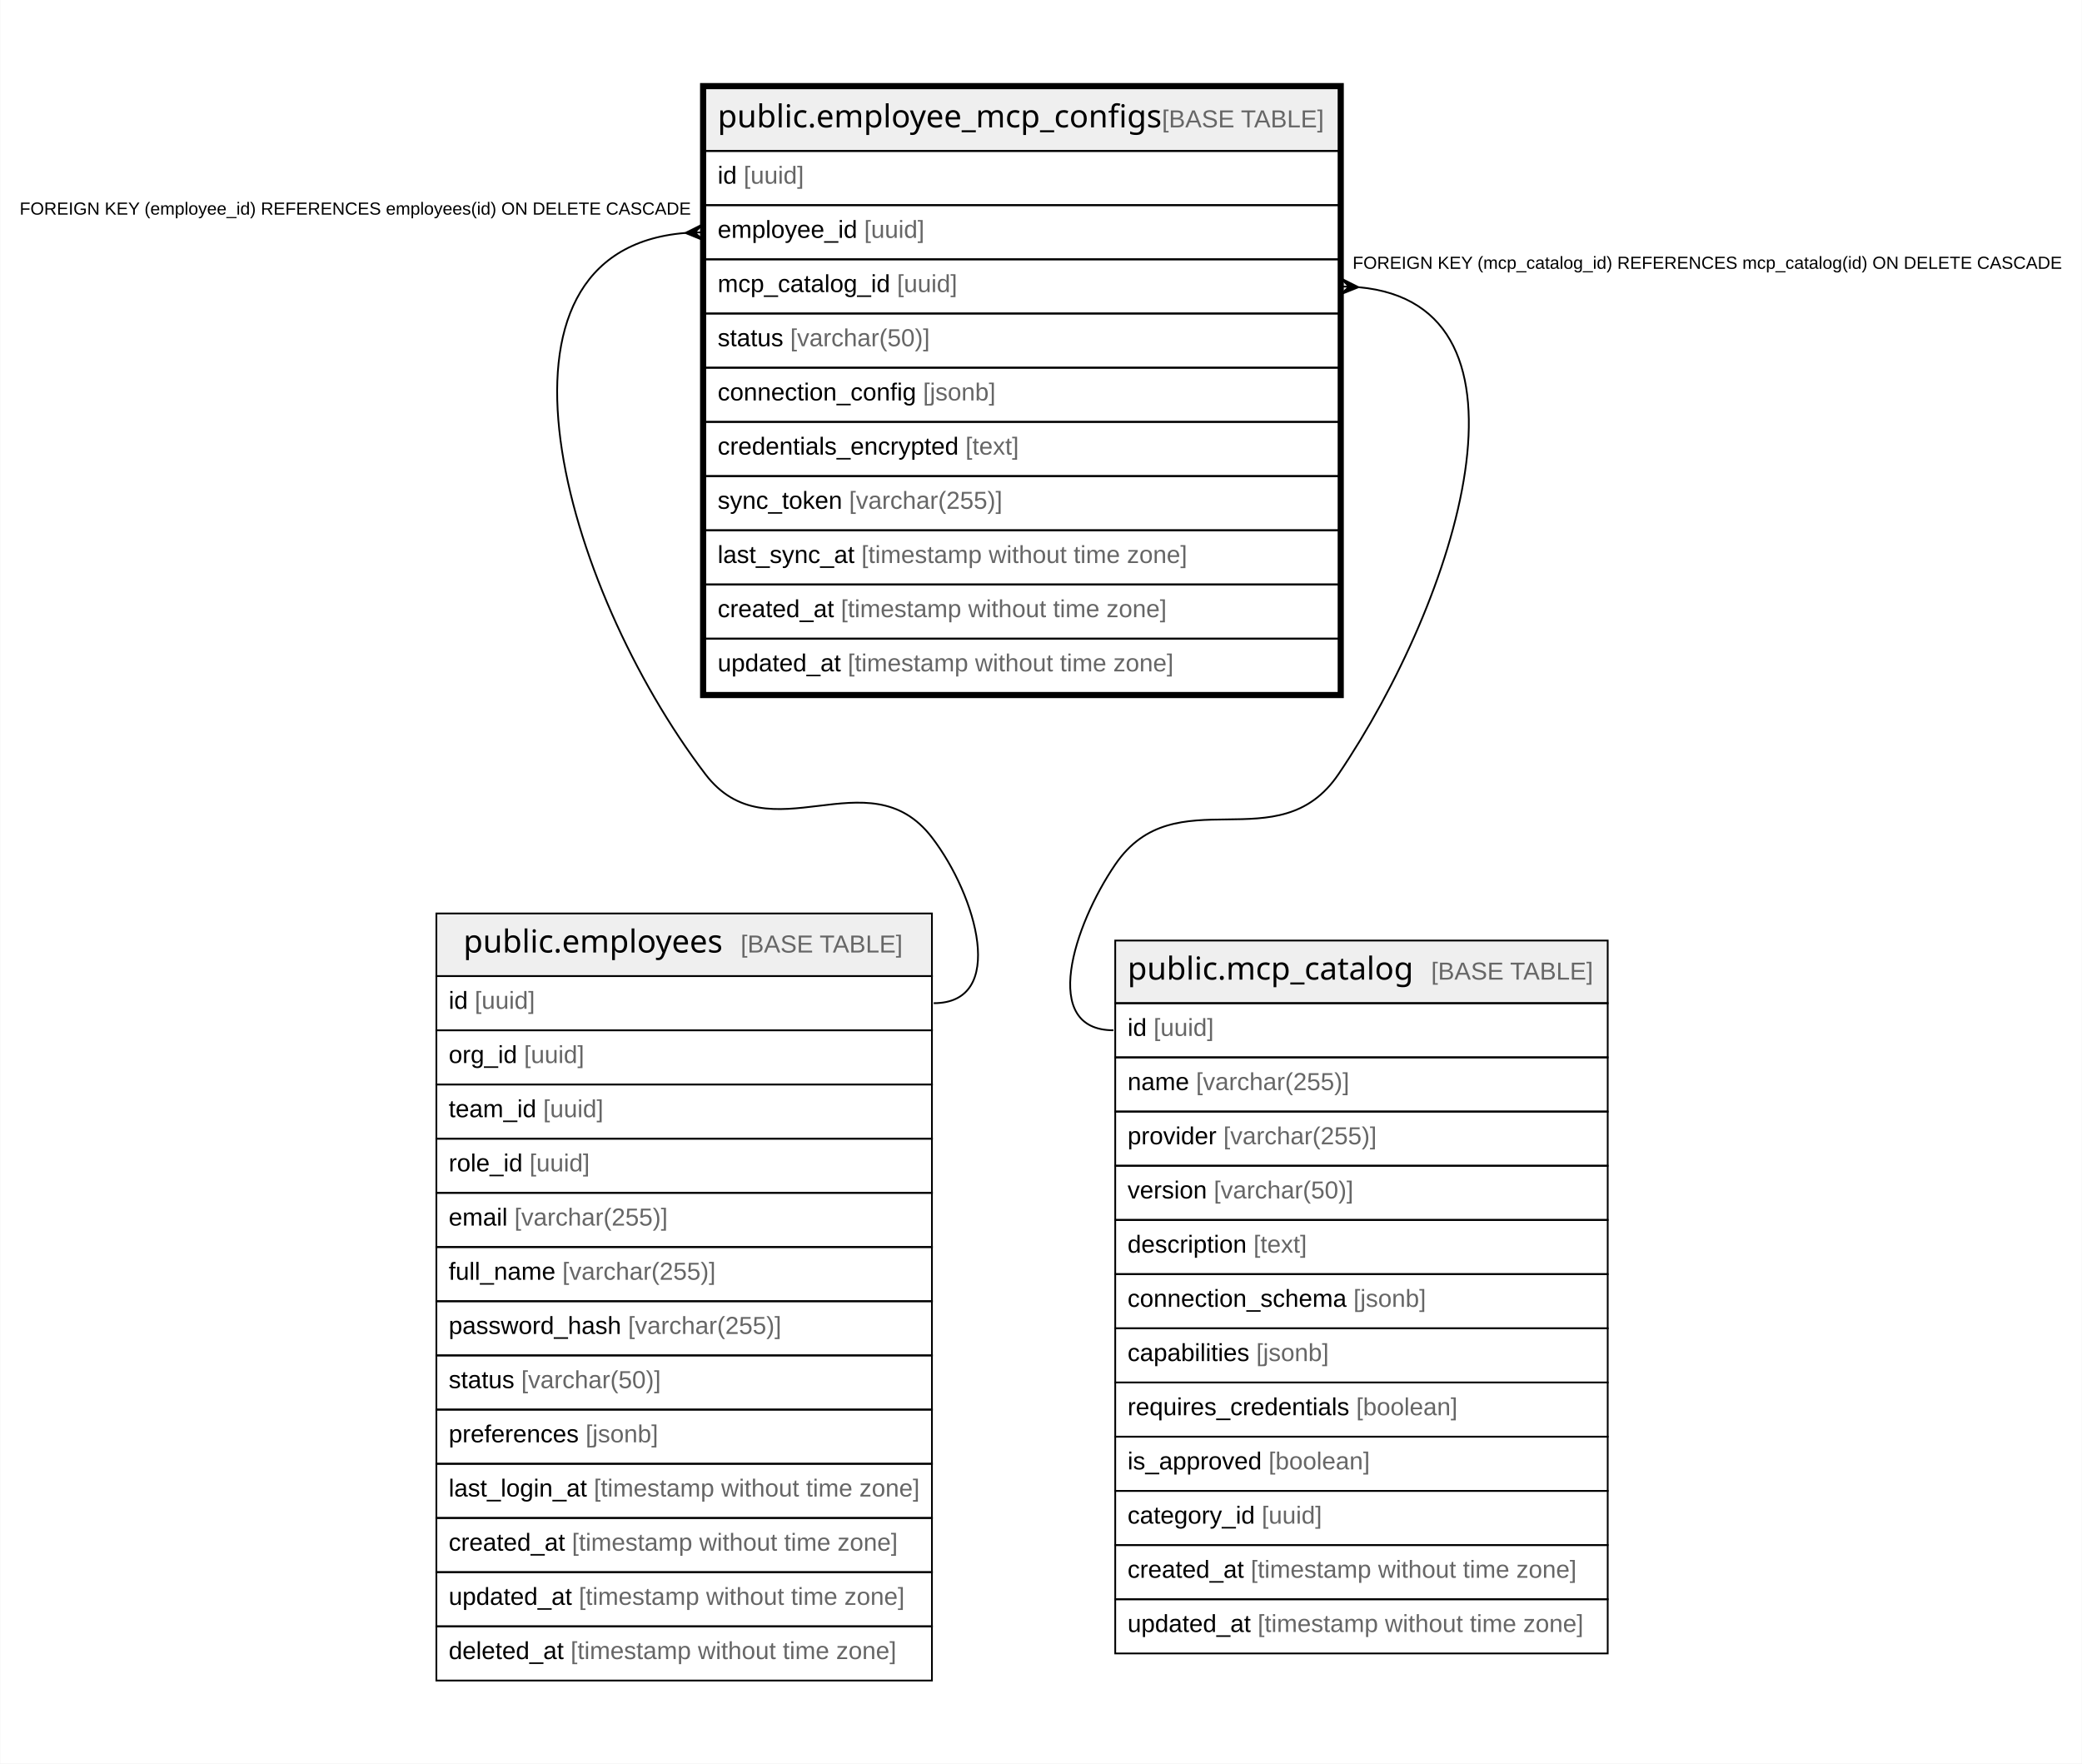
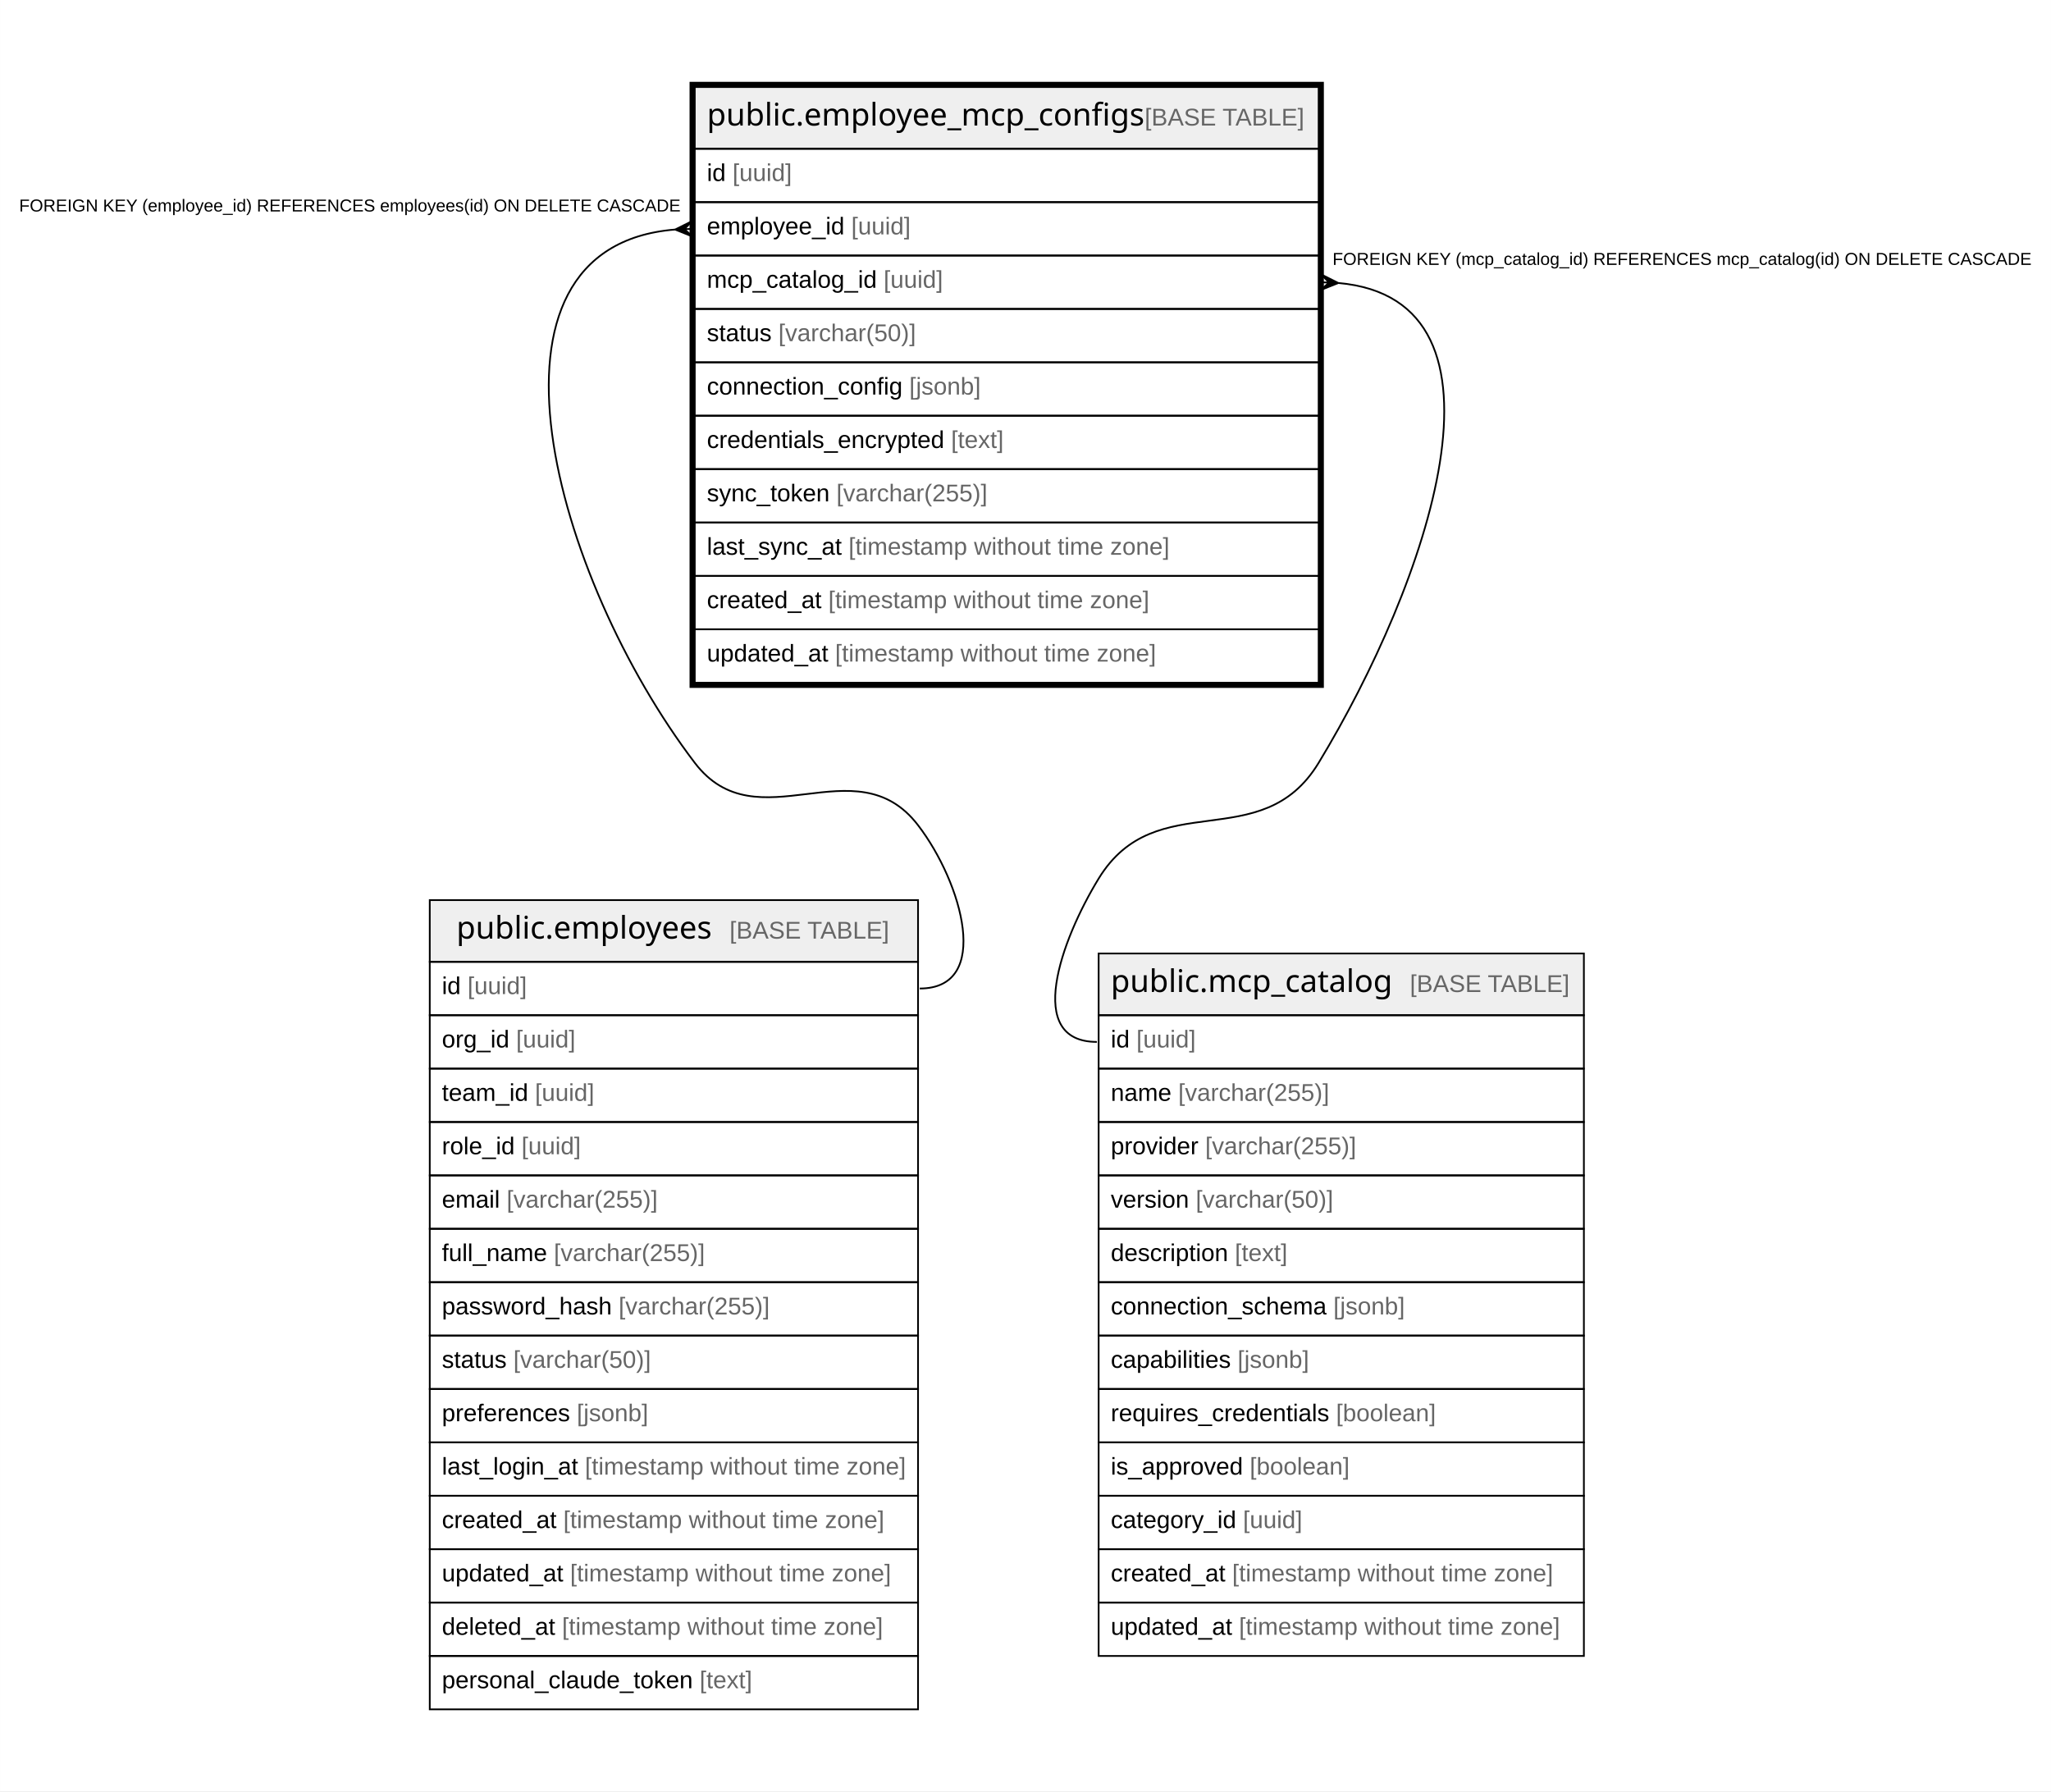
- <svg xmlns="http://www.w3.org/2000/svg" width="1183pt" height="1002pt" viewBox="0.00 0.00 1183.15 1002.40">
-   <g id="graph0" class="graph" transform="scale(1 1) rotate(0) translate(4 998.4)">
-     <polygon fill="white" stroke="none" points="-4,4 -4,-998.4 1179.15,-998.4 1179.15,4 -4,4" />
+ <svg xmlns="http://www.w3.org/2000/svg" width="1183pt" height="1033pt" viewBox="0.00 0.00 1183.15 1033.20">
+   <g id="graph0" class="graph" transform="scale(1 1) rotate(0) translate(4 1029.2)">
+     <polygon fill="white" stroke="none" points="-4,4 -4,-1029.2 1179.15,-1029.2 1179.15,4 -4,4" />
    <g id="node1" class="node">
-       <polygon fill="#efefef" stroke="none" points="396.77,-912.6 396.77,-948.2 756.7,-948.2 756.7,-912.6 396.77,-912.6" />
-       <polygon fill="none" stroke="black" points="396.77,-912.6 396.77,-948.2 756.7,-948.2 756.7,-912.6 396.77,-912.6" />
-       <text text-anchor="start" x="403.77" y="-926" font-family="Arial Bold" font-size="18.00">public.employee_mcp_configs</text>
-       <text text-anchor="start" x="625.21" y="-926" font-family="Arial" font-size="14.00">    </text>
-       <text text-anchor="start" x="656.33" y="-926" font-family="Arial" font-size="14.00" fill="#666666">[BASE TABLE]</text>
+       <polygon fill="#efefef" stroke="none" points="396.77,-943.4 396.77,-979 756.7,-979 756.7,-943.4 396.77,-943.4" />
+       <polygon fill="none" stroke="black" points="396.77,-943.4 396.77,-979 756.7,-979 756.7,-943.4 396.77,-943.4" />
+       <text text-anchor="start" x="403.77" y="-956.8" font-family="Arial Bold" font-size="18.00">public.employee_mcp_configs</text>
+       <text text-anchor="start" x="625.21" y="-956.8" font-family="Arial" font-size="14.00">    </text>
+       <text text-anchor="start" x="656.33" y="-956.8" font-family="Arial" font-size="14.00" fill="#666666">[BASE TABLE]</text>
+       <polygon fill="none" stroke="black" points="396.77,-912.6 396.77,-943.4 756.7,-943.4 756.7,-912.6 396.77,-912.6" />
+       <text text-anchor="start" x="403.77" y="-924.8" font-family="Arial" font-size="14.00">id </text>
+       <text text-anchor="start" x="418.56" y="-924.8" font-family="Arial" font-size="14.00" fill="#666666">[uuid]</text>
      <polygon fill="none" stroke="black" points="396.77,-881.8 396.77,-912.6 756.7,-912.6 756.7,-881.8 396.77,-881.8" />
-       <text text-anchor="start" x="403.77" y="-894" font-family="Arial" font-size="14.00">id </text>
-       <text text-anchor="start" x="418.56" y="-894" font-family="Arial" font-size="14.00" fill="#666666">[uuid]</text>
+       <text text-anchor="start" x="403.77" y="-894" font-family="Arial" font-size="14.00">employee_id </text>
+       <text text-anchor="start" x="487.05" y="-894" font-family="Arial" font-size="14.00" fill="#666666">[uuid]</text>
      <polygon fill="none" stroke="black" points="396.77,-851 396.77,-881.8 756.7,-881.8 756.7,-851 396.77,-851" />
-       <text text-anchor="start" x="403.77" y="-863.2" font-family="Arial" font-size="14.00">employee_id </text>
-       <text text-anchor="start" x="487.05" y="-863.2" font-family="Arial" font-size="14.00" fill="#666666">[uuid]</text>
+       <text text-anchor="start" x="403.77" y="-863.2" font-family="Arial" font-size="14.00">mcp_catalog_id </text>
+       <text text-anchor="start" x="505.72" y="-863.2" font-family="Arial" font-size="14.00" fill="#666666">[uuid]</text>
      <polygon fill="none" stroke="black" points="396.77,-820.2 396.77,-851 756.7,-851 756.7,-820.2 396.77,-820.2" />
-       <text text-anchor="start" x="403.77" y="-832.4" font-family="Arial" font-size="14.00">mcp_catalog_id </text>
-       <text text-anchor="start" x="505.72" y="-832.4" font-family="Arial" font-size="14.00" fill="#666666">[uuid]</text>
+       <text text-anchor="start" x="403.77" y="-832.4" font-family="Arial" font-size="14.00">status </text>
+       <text text-anchor="start" x="445.01" y="-832.4" font-family="Arial" font-size="14.00" fill="#666666">[varchar(50)]</text>
      <polygon fill="none" stroke="black" points="396.77,-789.4 396.77,-820.2 756.7,-820.2 756.7,-789.4 396.77,-789.4" />
-       <text text-anchor="start" x="403.77" y="-801.6" font-family="Arial" font-size="14.00">status </text>
-       <text text-anchor="start" x="445.01" y="-801.6" font-family="Arial" font-size="14.00" fill="#666666">[varchar(50)]</text>
+       <text text-anchor="start" x="403.77" y="-801.6" font-family="Arial" font-size="14.00">connection_config </text>
+       <text text-anchor="start" x="520.52" y="-801.6" font-family="Arial" font-size="14.00" fill="#666666">[jsonb]</text>
      <polygon fill="none" stroke="black" points="396.77,-758.6 396.77,-789.4 756.7,-789.4 756.7,-758.6 396.77,-758.6" />
-       <text text-anchor="start" x="403.77" y="-770.8" font-family="Arial" font-size="14.00">connection_config </text>
-       <text text-anchor="start" x="520.52" y="-770.8" font-family="Arial" font-size="14.00" fill="#666666">[jsonb]</text>
+       <text text-anchor="start" x="403.77" y="-770.8" font-family="Arial" font-size="14.00">credentials_encrypted </text>
+       <text text-anchor="start" x="544.63" y="-770.8" font-family="Arial" font-size="14.00" fill="#666666">[text]</text>
      <polygon fill="none" stroke="black" points="396.77,-727.8 396.77,-758.6 756.7,-758.6 756.7,-727.8 396.77,-727.8" />
-       <text text-anchor="start" x="403.77" y="-740" font-family="Arial" font-size="14.00">credentials_encrypted </text>
-       <text text-anchor="start" x="544.63" y="-740" font-family="Arial" font-size="14.00" fill="#666666">[text]</text>
+       <text text-anchor="start" x="403.77" y="-740" font-family="Arial" font-size="14.00">sync_token </text>
+       <text text-anchor="start" x="478.48" y="-740" font-family="Arial" font-size="14.00" fill="#666666">[varchar(255)]</text>
      <polygon fill="none" stroke="black" points="396.77,-697 396.77,-727.8 756.7,-727.8 756.7,-697 396.77,-697" />
-       <text text-anchor="start" x="403.77" y="-709.2" font-family="Arial" font-size="14.00">sync_token </text>
-       <text text-anchor="start" x="478.48" y="-709.2" font-family="Arial" font-size="14.00" fill="#666666">[varchar(255)]</text>
+       <text text-anchor="start" x="403.77" y="-709.2" font-family="Arial" font-size="14.00">last_sync_at </text>
+       <text text-anchor="start" x="485.48" y="-709.2" font-family="Arial" font-size="14.00" fill="#666666">[timestamp without time zone]</text>
      <polygon fill="none" stroke="black" points="396.77,-666.2 396.77,-697 756.7,-697 756.7,-666.2 396.77,-666.2" />
-       <text text-anchor="start" x="403.77" y="-678.4" font-family="Arial" font-size="14.00">last_sync_at </text>
-       <text text-anchor="start" x="485.48" y="-678.4" font-family="Arial" font-size="14.00" fill="#666666">[timestamp without time zone]</text>
+       <text text-anchor="start" x="403.77" y="-678.4" font-family="Arial" font-size="14.00">created_at </text>
+       <text text-anchor="start" x="473.82" y="-678.4" font-family="Arial" font-size="14.00" fill="#666666">[timestamp without time zone]</text>
      <polygon fill="none" stroke="black" points="396.77,-635.4 396.77,-666.2 756.7,-666.2 756.7,-635.4 396.77,-635.4" />
-       <text text-anchor="start" x="403.77" y="-647.6" font-family="Arial" font-size="14.00">created_at </text>
-       <text text-anchor="start" x="473.82" y="-647.6" font-family="Arial" font-size="14.00" fill="#666666">[timestamp without time zone]</text>
-       <polygon fill="none" stroke="black" points="396.77,-604.6 396.77,-635.4 756.7,-635.4 756.7,-604.6 396.77,-604.6" />
-       <text text-anchor="start" x="403.77" y="-616.8" font-family="Arial" font-size="14.00">updated_at </text>
-       <text text-anchor="start" x="477.73" y="-616.8" font-family="Arial" font-size="14.00" fill="#666666">[timestamp without time zone]</text>
-       <polygon fill="none" stroke="black" stroke-width="3" points="395.27,-603.1 395.27,-949.7 758.2,-949.7 758.2,-603.1 395.27,-603.1" />
+       <text text-anchor="start" x="403.77" y="-647.6" font-family="Arial" font-size="14.00">updated_at </text>
+       <text text-anchor="start" x="477.73" y="-647.6" font-family="Arial" font-size="14.00" fill="#666666">[timestamp without time zone]</text>
+       <polygon fill="none" stroke="black" stroke-width="3" points="395.27,-633.9 395.27,-980.5 758.2,-980.5 758.2,-633.9 395.27,-633.9" />
    </g>
    <g id="node2" class="node">
-       <polygon fill="#efefef" stroke="none" points="243.89,-443.6 243.89,-479.2 525.58,-479.2 525.58,-443.6 243.89,-443.6" />
-       <polygon fill="none" stroke="black" points="243.89,-443.6 243.89,-479.2 525.58,-479.2 525.58,-443.6 243.89,-443.6" />
-       <text text-anchor="start" x="259.26" y="-457" font-family="Arial Bold" font-size="18.00">public.employees</text>
-       <text text-anchor="start" x="385.73" y="-457" font-family="Arial" font-size="14.00">    </text>
-       <text text-anchor="start" x="416.84" y="-457" font-family="Arial" font-size="14.00" fill="#666666">[BASE TABLE]</text>
+       <polygon fill="#efefef" stroke="none" points="243.89,-474.4 243.89,-510 525.58,-510 525.58,-474.4 243.89,-474.4" />
+       <polygon fill="none" stroke="black" points="243.89,-474.4 243.89,-510 525.58,-510 525.58,-474.4 243.89,-474.4" />
+       <text text-anchor="start" x="259.26" y="-487.8" font-family="Arial Bold" font-size="18.00">public.employees</text>
+       <text text-anchor="start" x="385.73" y="-487.8" font-family="Arial" font-size="14.00">    </text>
+       <text text-anchor="start" x="416.84" y="-487.8" font-family="Arial" font-size="14.00" fill="#666666">[BASE TABLE]</text>
+       <polygon fill="none" stroke="black" points="243.89,-443.6 243.89,-474.4 525.58,-474.4 525.58,-443.6 243.89,-443.6" />
+       <text text-anchor="start" x="250.89" y="-455.8" font-family="Arial" font-size="14.00">id </text>
+       <text text-anchor="start" x="265.68" y="-455.8" font-family="Arial" font-size="14.00" fill="#666666">[uuid]</text>
      <polygon fill="none" stroke="black" points="243.89,-412.8 243.89,-443.6 525.58,-443.6 525.58,-412.8 243.89,-412.8" />
-       <text text-anchor="start" x="250.89" y="-425" font-family="Arial" font-size="14.00">id </text>
-       <text text-anchor="start" x="265.68" y="-425" font-family="Arial" font-size="14.00" fill="#666666">[uuid]</text>
+       <text text-anchor="start" x="250.89" y="-425" font-family="Arial" font-size="14.00">org_id </text>
+       <text text-anchor="start" x="293.7" y="-425" font-family="Arial" font-size="14.00" fill="#666666">[uuid]</text>
      <polygon fill="none" stroke="black" points="243.89,-382 243.89,-412.8 525.58,-412.8 525.58,-382 243.89,-382" />
-       <text text-anchor="start" x="250.89" y="-394.2" font-family="Arial" font-size="14.00">org_id </text>
-       <text text-anchor="start" x="293.7" y="-394.2" font-family="Arial" font-size="14.00" fill="#666666">[uuid]</text>
+       <text text-anchor="start" x="250.89" y="-394.2" font-family="Arial" font-size="14.00">team_id </text>
+       <text text-anchor="start" x="304.59" y="-394.2" font-family="Arial" font-size="14.00" fill="#666666">[uuid]</text>
      <polygon fill="none" stroke="black" points="243.89,-351.2 243.89,-382 525.58,-382 525.58,-351.2 243.89,-351.2" />
-       <text text-anchor="start" x="250.89" y="-363.4" font-family="Arial" font-size="14.00">team_id </text>
-       <text text-anchor="start" x="304.59" y="-363.4" font-family="Arial" font-size="14.00" fill="#666666">[uuid]</text>
+       <text text-anchor="start" x="250.89" y="-363.4" font-family="Arial" font-size="14.00">role_id </text>
+       <text text-anchor="start" x="296.81" y="-363.4" font-family="Arial" font-size="14.00" fill="#666666">[uuid]</text>
      <polygon fill="none" stroke="black" points="243.89,-320.4 243.89,-351.2 525.58,-351.2 525.58,-320.4 243.89,-320.4" />
-       <text text-anchor="start" x="250.89" y="-332.6" font-family="Arial" font-size="14.00">role_id </text>
-       <text text-anchor="start" x="296.81" y="-332.6" font-family="Arial" font-size="14.00" fill="#666666">[uuid]</text>
+       <text text-anchor="start" x="250.89" y="-332.6" font-family="Arial" font-size="14.00">email </text>
+       <text text-anchor="start" x="288.24" y="-332.6" font-family="Arial" font-size="14.00" fill="#666666">[varchar(255)]</text>
      <polygon fill="none" stroke="black" points="243.89,-289.6 243.89,-320.4 525.58,-320.4 525.58,-289.6 243.89,-289.6" />
-       <text text-anchor="start" x="250.89" y="-301.8" font-family="Arial" font-size="14.00">email </text>
-       <text text-anchor="start" x="288.24" y="-301.8" font-family="Arial" font-size="14.00" fill="#666666">[varchar(255)]</text>
+       <text text-anchor="start" x="250.89" y="-301.8" font-family="Arial" font-size="14.00">full_name </text>
+       <text text-anchor="start" x="315.49" y="-301.8" font-family="Arial" font-size="14.00" fill="#666666">[varchar(255)]</text>
      <polygon fill="none" stroke="black" points="243.89,-258.8 243.89,-289.6 525.58,-289.6 525.58,-258.8 243.89,-258.8" />
-       <text text-anchor="start" x="250.89" y="-271" font-family="Arial" font-size="14.00">full_name </text>
-       <text text-anchor="start" x="315.49" y="-271" font-family="Arial" font-size="14.00" fill="#666666">[varchar(255)]</text>
+       <text text-anchor="start" x="250.89" y="-271" font-family="Arial" font-size="14.00">password_hash </text>
+       <text text-anchor="start" x="352.84" y="-271" font-family="Arial" font-size="14.00" fill="#666666">[varchar(255)]</text>
      <polygon fill="none" stroke="black" points="243.89,-228 243.89,-258.8 525.58,-258.8 525.58,-228 243.89,-228" />
-       <text text-anchor="start" x="250.89" y="-240.2" font-family="Arial" font-size="14.00">password_hash </text>
-       <text text-anchor="start" x="352.84" y="-240.2" font-family="Arial" font-size="14.00" fill="#666666">[varchar(255)]</text>
+       <text text-anchor="start" x="250.89" y="-240.2" font-family="Arial" font-size="14.00">status </text>
+       <text text-anchor="start" x="292.13" y="-240.2" font-family="Arial" font-size="14.00" fill="#666666">[varchar(50)]</text>
      <polygon fill="none" stroke="black" points="243.89,-197.2 243.89,-228 525.58,-228 525.58,-197.2 243.89,-197.2" />
-       <text text-anchor="start" x="250.89" y="-209.4" font-family="Arial" font-size="14.00">status </text>
-       <text text-anchor="start" x="292.13" y="-209.4" font-family="Arial" font-size="14.00" fill="#666666">[varchar(50)]</text>
+       <text text-anchor="start" x="250.89" y="-209.4" font-family="Arial" font-size="14.00">preferences </text>
+       <text text-anchor="start" x="328.71" y="-209.4" font-family="Arial" font-size="14.00" fill="#666666">[jsonb]</text>
      <polygon fill="none" stroke="black" points="243.89,-166.4 243.89,-197.2 525.58,-197.2 525.58,-166.4 243.89,-166.4" />
-       <text text-anchor="start" x="250.89" y="-178.6" font-family="Arial" font-size="14.00">preferences </text>
-       <text text-anchor="start" x="328.71" y="-178.6" font-family="Arial" font-size="14.00" fill="#666666">[jsonb]</text>
+       <text text-anchor="start" x="250.89" y="-178.6" font-family="Arial" font-size="14.00">last_login_at </text>
+       <text text-anchor="start" x="333.4" y="-178.6" font-family="Arial" font-size="14.00" fill="#666666">[timestamp without time zone]</text>
      <polygon fill="none" stroke="black" points="243.89,-135.6 243.89,-166.4 525.58,-166.4 525.58,-135.6 243.89,-135.6" />
-       <text text-anchor="start" x="250.89" y="-147.8" font-family="Arial" font-size="14.00">last_login_at </text>
-       <text text-anchor="start" x="333.4" y="-147.8" font-family="Arial" font-size="14.00" fill="#666666">[timestamp without time zone]</text>
+       <text text-anchor="start" x="250.89" y="-147.8" font-family="Arial" font-size="14.00">created_at </text>
+       <text text-anchor="start" x="320.94" y="-147.8" font-family="Arial" font-size="14.00" fill="#666666">[timestamp without time zone]</text>
      <polygon fill="none" stroke="black" points="243.89,-104.8 243.89,-135.6 525.58,-135.6 525.58,-104.8 243.89,-104.8" />
-       <text text-anchor="start" x="250.89" y="-117" font-family="Arial" font-size="14.00">created_at </text>
-       <text text-anchor="start" x="320.94" y="-117" font-family="Arial" font-size="14.00" fill="#666666">[timestamp without time zone]</text>
+       <text text-anchor="start" x="250.89" y="-117" font-family="Arial" font-size="14.00">updated_at </text>
+       <text text-anchor="start" x="324.85" y="-117" font-family="Arial" font-size="14.00" fill="#666666">[timestamp without time zone]</text>
      <polygon fill="none" stroke="black" points="243.89,-74 243.89,-104.8 525.58,-104.8 525.58,-74 243.89,-74" />
-       <text text-anchor="start" x="250.89" y="-86.2" font-family="Arial" font-size="14.00">updated_at </text>
-       <text text-anchor="start" x="324.85" y="-86.2" font-family="Arial" font-size="14.00" fill="#666666">[timestamp without time zone]</text>
+       <text text-anchor="start" x="250.89" y="-86.2" font-family="Arial" font-size="14.00">deleted_at </text>
+       <text text-anchor="start" x="320.18" y="-86.2" font-family="Arial" font-size="14.00" fill="#666666">[timestamp without time zone]</text>
      <polygon fill="none" stroke="black" points="243.89,-43.2 243.89,-74 525.58,-74 525.58,-43.2 243.89,-43.2" />
-       <text text-anchor="start" x="250.89" y="-55.4" font-family="Arial" font-size="14.00">deleted_at </text>
-       <text text-anchor="start" x="320.18" y="-55.4" font-family="Arial" font-size="14.00" fill="#666666">[timestamp without time zone]</text>
+       <text text-anchor="start" x="250.89" y="-55.4" font-family="Arial" font-size="14.00">personal_claude_token </text>
+       <text text-anchor="start" x="399.56" y="-55.4" font-family="Arial" font-size="14.00" fill="#666666">[text]</text>
    </g>
    <g id="edge1" class="edge">
-       <path fill="none" stroke="black" d="M385.34,-865.99C261.8,-855.96 316.03,-664.44 396.77,-558.4 432.78,-511.11 489.4,-569.56 525.58,-522.4 551.07,-489.18 568.45,-428.2 526.58,-428.2" />
-       <polygon fill="black" stroke="black" points="385.45,-865.99 395.26,-870.88 390.78,-866.2 395.1,-866.37 395.1,-866.37 395.1,-866.37 390.78,-866.2 395.61,-861.89 385.45,-865.99" />
-       <text text-anchor="start" x="7" y="-876.4" font-family="Arial" font-size="10.00">FOREIGN KEY (employee_id) REFERENCES employees(id) ON DELETE CASCADE</text>
+       <path fill="none" stroke="black" d="M385.34,-896.79C261.8,-886.76 316.03,-695.24 396.77,-589.2 432.78,-541.91 489.4,-600.36 525.58,-553.2 551.07,-519.98 568.45,-459 526.58,-459" />
+       <polygon fill="black" stroke="black" points="385.45,-896.79 395.26,-901.68 390.78,-897 395.1,-897.17 395.1,-897.17 395.1,-897.17 390.78,-897 395.61,-892.69 385.45,-896.79" />
+       <text text-anchor="start" x="7" y="-907.2" font-family="Arial" font-size="10.00">FOREIGN KEY (employee_id) REFERENCES employees(id) ON DELETE CASCADE</text>
    </g>
    <g id="node3" class="node">
-       <polygon fill="#efefef" stroke="none" points="629.77,-428.2 629.77,-463.8 909.71,-463.8 909.71,-428.2 629.77,-428.2" />
-       <polygon fill="none" stroke="black" points="629.77,-428.2 629.77,-463.8 909.71,-463.8 909.71,-428.2 629.77,-428.2" />
-       <text text-anchor="start" x="636.77" y="-441.6" font-family="Arial Bold" font-size="18.00">public.mcp_catalog</text>
-       <text text-anchor="start" x="778.22" y="-441.6" font-family="Arial" font-size="14.00">    </text>
-       <text text-anchor="start" x="809.34" y="-441.6" font-family="Arial" font-size="14.00" fill="#666666">[BASE TABLE]</text>
-       <polygon fill="none" stroke="black" points="629.77,-397.4 629.77,-428.2 909.71,-428.2 909.71,-397.4 629.77,-397.4" />
-       <text text-anchor="start" x="636.77" y="-409.6" font-family="Arial" font-size="14.00">id </text>
-       <text text-anchor="start" x="651.55" y="-409.6" font-family="Arial" font-size="14.00" fill="#666666">[uuid]</text>
-       <polygon fill="none" stroke="black" points="629.77,-366.6 629.77,-397.4 909.71,-397.4 909.71,-366.6 629.77,-366.6" />
-       <text text-anchor="start" x="636.77" y="-378.8" font-family="Arial" font-size="14.00">name </text>
-       <text text-anchor="start" x="675.68" y="-378.8" font-family="Arial" font-size="14.00" fill="#666666">[varchar(255)]</text>
-       <polygon fill="none" stroke="black" points="629.77,-335.8 629.77,-366.6 909.71,-366.6 909.71,-335.8 629.77,-335.8" />
-       <text text-anchor="start" x="636.77" y="-348" font-family="Arial" font-size="14.00">provider </text>
-       <text text-anchor="start" x="691.24" y="-348" font-family="Arial" font-size="14.00" fill="#666666">[varchar(255)]</text>
-       <polygon fill="none" stroke="black" points="629.77,-305 629.77,-335.8 909.71,-335.8 909.71,-305 629.77,-305" />
-       <text text-anchor="start" x="636.77" y="-317.2" font-family="Arial" font-size="14.00">version </text>
-       <text text-anchor="start" x="685.79" y="-317.2" font-family="Arial" font-size="14.00" fill="#666666">[varchar(50)]</text>
-       <polygon fill="none" stroke="black" points="629.77,-274.2 629.77,-305 909.71,-305 909.71,-274.2 629.77,-274.2" />
-       <text text-anchor="start" x="636.77" y="-286.4" font-family="Arial" font-size="14.00">description </text>
-       <text text-anchor="start" x="708.36" y="-286.4" font-family="Arial" font-size="14.00" fill="#666666">[text]</text>
-       <polygon fill="none" stroke="black" points="629.77,-243.4 629.77,-274.2 909.71,-274.2 909.71,-243.4 629.77,-243.4" />
-       <text text-anchor="start" x="636.77" y="-255.6" font-family="Arial" font-size="14.00">connection_schema </text>
-       <text text-anchor="start" x="765.18" y="-255.6" font-family="Arial" font-size="14.00" fill="#666666">[jsonb]</text>
-       <polygon fill="none" stroke="black" points="629.77,-212.6 629.77,-243.4 909.71,-243.4 909.71,-212.6 629.77,-212.6" />
-       <text text-anchor="start" x="636.77" y="-224.8" font-family="Arial" font-size="14.00">capabilities </text>
-       <text text-anchor="start" x="709.92" y="-224.8" font-family="Arial" font-size="14.00" fill="#666666">[jsonb]</text>
-       <polygon fill="none" stroke="black" points="629.77,-181.8 629.77,-212.6 909.71,-212.6 909.71,-181.8 629.77,-181.8" />
-       <text text-anchor="start" x="636.77" y="-194" font-family="Arial" font-size="14.00">requires_credentials </text>
-       <text text-anchor="start" x="766.73" y="-194" font-family="Arial" font-size="14.00" fill="#666666">[boolean]</text>
-       <polygon fill="none" stroke="black" points="629.77,-151 629.77,-181.8 909.71,-181.8 909.71,-151 629.77,-151" />
-       <text text-anchor="start" x="636.77" y="-163.2" font-family="Arial" font-size="14.00">is_approved </text>
-       <text text-anchor="start" x="716.93" y="-163.2" font-family="Arial" font-size="14.00" fill="#666666">[boolean]</text>
-       <polygon fill="none" stroke="black" points="629.77,-120.2 629.77,-151 909.71,-151 909.71,-120.2 629.77,-120.2" />
-       <text text-anchor="start" x="636.77" y="-132.4" font-family="Arial" font-size="14.00">category_id </text>
-       <text text-anchor="start" x="713.04" y="-132.4" font-family="Arial" font-size="14.00" fill="#666666">[uuid]</text>
-       <polygon fill="none" stroke="black" points="629.77,-89.4 629.77,-120.2 909.71,-120.2 909.71,-89.4 629.77,-89.4" />
-       <text text-anchor="start" x="636.77" y="-101.6" font-family="Arial" font-size="14.00">created_at </text>
-       <text text-anchor="start" x="706.81" y="-101.6" font-family="Arial" font-size="14.00" fill="#666666">[timestamp without time zone]</text>
-       <polygon fill="none" stroke="black" points="629.77,-58.6 629.77,-89.4 909.71,-89.4 909.71,-58.6 629.77,-58.6" />
-       <text text-anchor="start" x="636.77" y="-70.8" font-family="Arial" font-size="14.00">updated_at </text>
-       <text text-anchor="start" x="710.73" y="-70.8" font-family="Arial" font-size="14.00" fill="#666666">[timestamp without time zone]</text>
+       <polygon fill="#efefef" stroke="none" points="629.77,-443.6 629.77,-479.2 909.71,-479.2 909.71,-443.6 629.77,-443.6" />
+       <polygon fill="none" stroke="black" points="629.77,-443.6 629.77,-479.2 909.71,-479.2 909.71,-443.6 629.77,-443.6" />
+       <text text-anchor="start" x="636.77" y="-457" font-family="Arial Bold" font-size="18.00">public.mcp_catalog</text>
+       <text text-anchor="start" x="778.22" y="-457" font-family="Arial" font-size="14.00">    </text>
+       <text text-anchor="start" x="809.34" y="-457" font-family="Arial" font-size="14.00" fill="#666666">[BASE TABLE]</text>
+       <polygon fill="none" stroke="black" points="629.77,-412.8 629.77,-443.6 909.71,-443.6 909.71,-412.8 629.77,-412.8" />
+       <text text-anchor="start" x="636.77" y="-425" font-family="Arial" font-size="14.00">id </text>
+       <text text-anchor="start" x="651.55" y="-425" font-family="Arial" font-size="14.00" fill="#666666">[uuid]</text>
+       <polygon fill="none" stroke="black" points="629.77,-382 629.77,-412.8 909.71,-412.8 909.71,-382 629.77,-382" />
+       <text text-anchor="start" x="636.77" y="-394.2" font-family="Arial" font-size="14.00">name </text>
+       <text text-anchor="start" x="675.68" y="-394.2" font-family="Arial" font-size="14.00" fill="#666666">[varchar(255)]</text>
+       <polygon fill="none" stroke="black" points="629.77,-351.2 629.77,-382 909.71,-382 909.71,-351.2 629.77,-351.2" />
+       <text text-anchor="start" x="636.77" y="-363.4" font-family="Arial" font-size="14.00">provider </text>
+       <text text-anchor="start" x="691.24" y="-363.4" font-family="Arial" font-size="14.00" fill="#666666">[varchar(255)]</text>
+       <polygon fill="none" stroke="black" points="629.77,-320.4 629.77,-351.2 909.71,-351.2 909.71,-320.4 629.77,-320.4" />
+       <text text-anchor="start" x="636.77" y="-332.6" font-family="Arial" font-size="14.00">version </text>
+       <text text-anchor="start" x="685.79" y="-332.6" font-family="Arial" font-size="14.00" fill="#666666">[varchar(50)]</text>
+       <polygon fill="none" stroke="black" points="629.77,-289.6 629.77,-320.4 909.71,-320.4 909.71,-289.6 629.77,-289.6" />
+       <text text-anchor="start" x="636.77" y="-301.8" font-family="Arial" font-size="14.00">description </text>
+       <text text-anchor="start" x="708.36" y="-301.8" font-family="Arial" font-size="14.00" fill="#666666">[text]</text>
+       <polygon fill="none" stroke="black" points="629.77,-258.8 629.77,-289.6 909.71,-289.6 909.71,-258.8 629.77,-258.8" />
+       <text text-anchor="start" x="636.77" y="-271" font-family="Arial" font-size="14.00">connection_schema </text>
+       <text text-anchor="start" x="765.18" y="-271" font-family="Arial" font-size="14.00" fill="#666666">[jsonb]</text>
+       <polygon fill="none" stroke="black" points="629.77,-228 629.77,-258.8 909.71,-258.8 909.71,-228 629.77,-228" />
+       <text text-anchor="start" x="636.77" y="-240.2" font-family="Arial" font-size="14.00">capabilities </text>
+       <text text-anchor="start" x="709.92" y="-240.2" font-family="Arial" font-size="14.00" fill="#666666">[jsonb]</text>
+       <polygon fill="none" stroke="black" points="629.77,-197.2 629.77,-228 909.71,-228 909.71,-197.2 629.77,-197.2" />
+       <text text-anchor="start" x="636.77" y="-209.4" font-family="Arial" font-size="14.00">requires_credentials </text>
+       <text text-anchor="start" x="766.73" y="-209.4" font-family="Arial" font-size="14.00" fill="#666666">[boolean]</text>
+       <polygon fill="none" stroke="black" points="629.77,-166.4 629.77,-197.2 909.71,-197.2 909.71,-166.4 629.77,-166.4" />
+       <text text-anchor="start" x="636.77" y="-178.6" font-family="Arial" font-size="14.00">is_approved </text>
+       <text text-anchor="start" x="716.93" y="-178.6" font-family="Arial" font-size="14.00" fill="#666666">[boolean]</text>
+       <polygon fill="none" stroke="black" points="629.77,-135.6 629.77,-166.4 909.71,-166.4 909.71,-135.6 629.77,-135.6" />
+       <text text-anchor="start" x="636.77" y="-147.8" font-family="Arial" font-size="14.00">category_id </text>
+       <text text-anchor="start" x="713.04" y="-147.8" font-family="Arial" font-size="14.00" fill="#666666">[uuid]</text>
+       <polygon fill="none" stroke="black" points="629.77,-104.8 629.77,-135.6 909.71,-135.6 909.71,-104.8 629.77,-104.8" />
+       <text text-anchor="start" x="636.77" y="-117" font-family="Arial" font-size="14.00">created_at </text>
+       <text text-anchor="start" x="706.81" y="-117" font-family="Arial" font-size="14.00" fill="#666666">[timestamp without time zone]</text>
+       <polygon fill="none" stroke="black" points="629.77,-74 629.77,-104.8 909.71,-104.8 909.71,-74 629.77,-74" />
+       <text text-anchor="start" x="636.77" y="-86.2" font-family="Arial" font-size="14.00">updated_at </text>
+       <text text-anchor="start" x="710.73" y="-86.2" font-family="Arial" font-size="14.00" fill="#666666">[timestamp without time zone]</text>
    </g>
    <g id="edge2" class="edge">
-       <path fill="none" stroke="black" d="M768.08,-835.16C877.66,-825.4 823.72,-657.45 756.7,-558.4 722.6,-507.99 664.05,-557.29 629.77,-507 606.18,-472.4 586.9,-412.8 628.77,-412.8" />
-       <polygon fill="black" stroke="black" points="768.03,-835.16 757.84,-831.09 762.7,-835.39 758.37,-835.57 758.37,-835.57 758.37,-835.57 762.7,-835.39 758.23,-840.08 768.03,-835.16" />
-       <text text-anchor="start" x="764.7" y="-845.6" font-family="Arial" font-size="10.00">FOREIGN KEY (mcp_catalog_id) REFERENCES mcp_catalog(id) ON DELETE CASCADE</text>
+       <path fill="none" stroke="black" d="M768.06,-865.96C877.36,-856.39 818.7,-691.47 756.7,-589.2 723.65,-534.68 663.01,-576.8 629.77,-522.4 607.94,-486.67 586.9,-428.2 628.77,-428.2" />
+       <polygon fill="black" stroke="black" points="768.03,-865.96 757.85,-861.89 762.7,-866.19 758.37,-866.37 758.37,-866.37 758.37,-866.37 762.7,-866.19 758.23,-870.88 768.03,-865.96" />
+       <text text-anchor="start" x="764.7" y="-876.4" font-family="Arial" font-size="10.00">FOREIGN KEY (mcp_catalog_id) REFERENCES mcp_catalog(id) ON DELETE CASCADE</text>
    </g>
  </g>
</svg>
